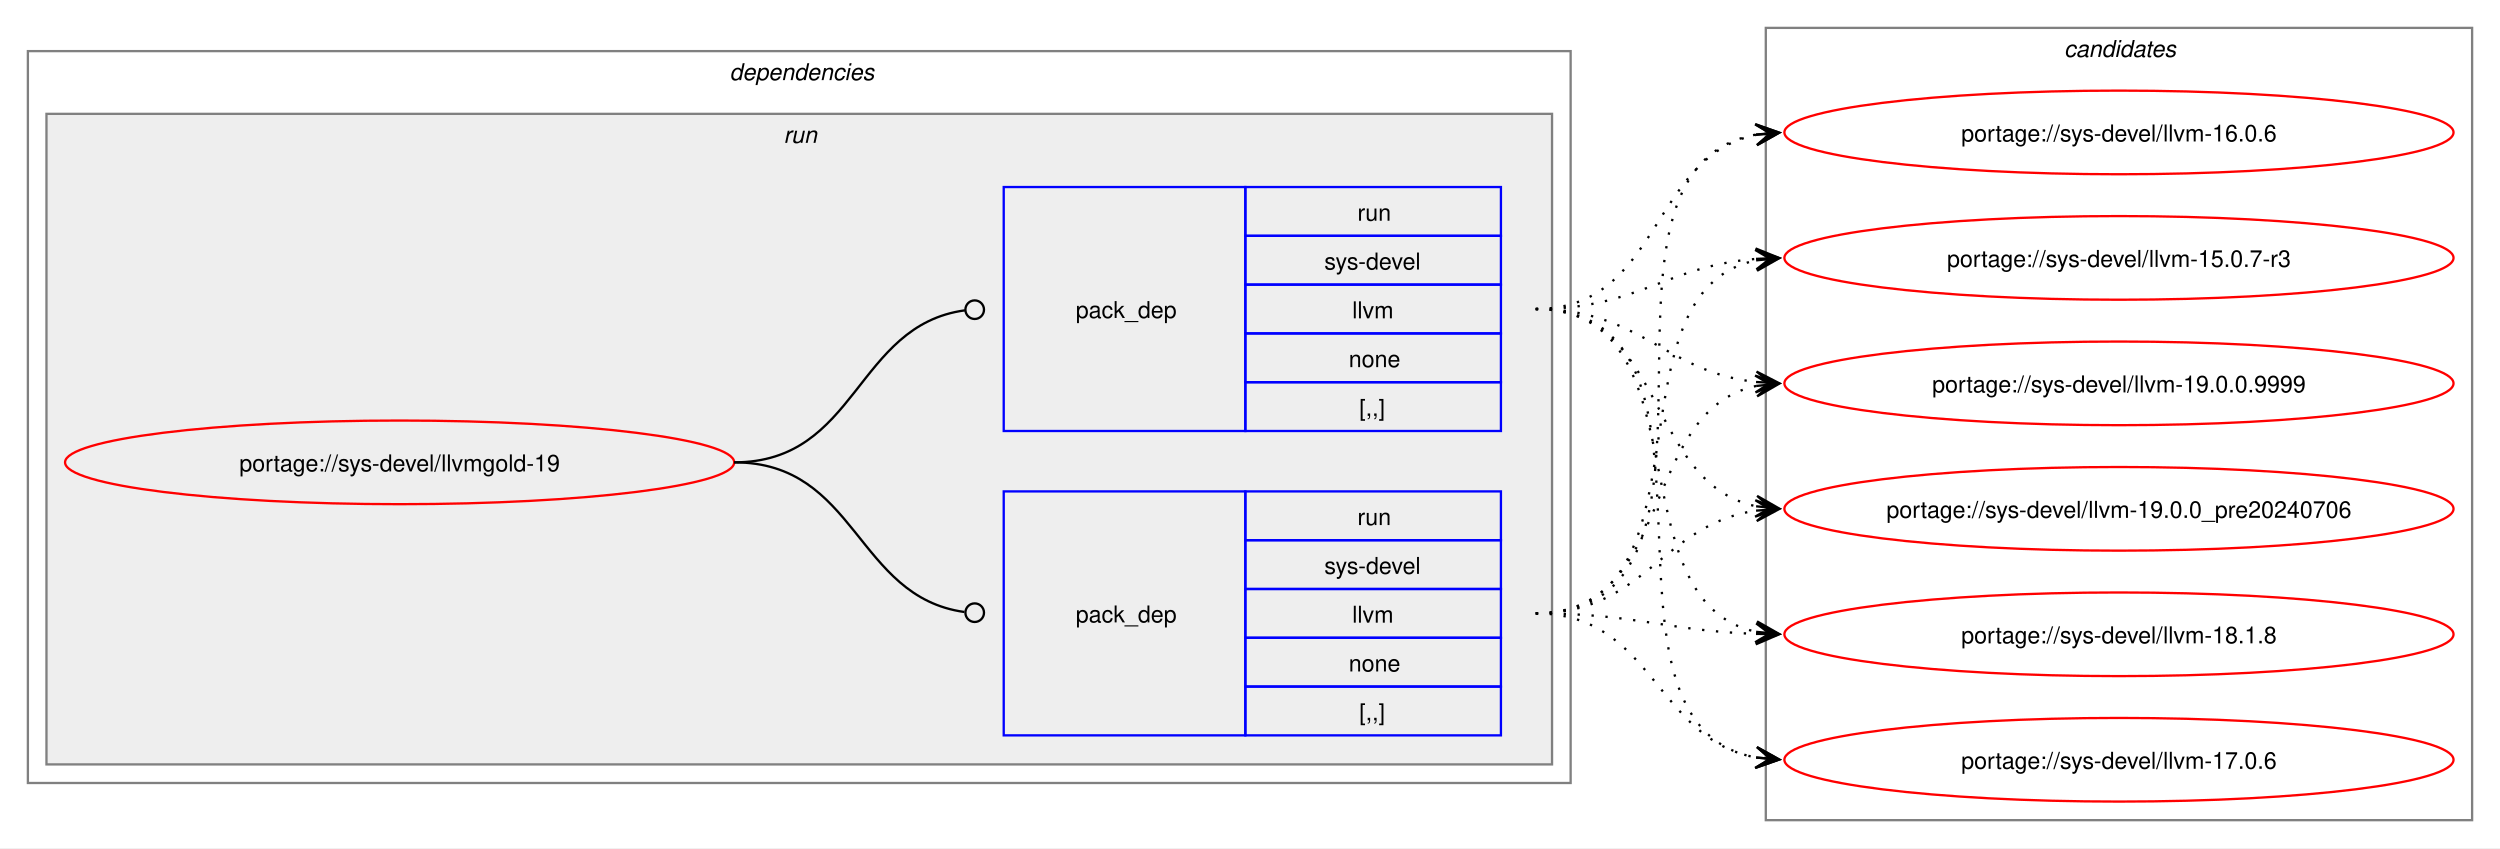
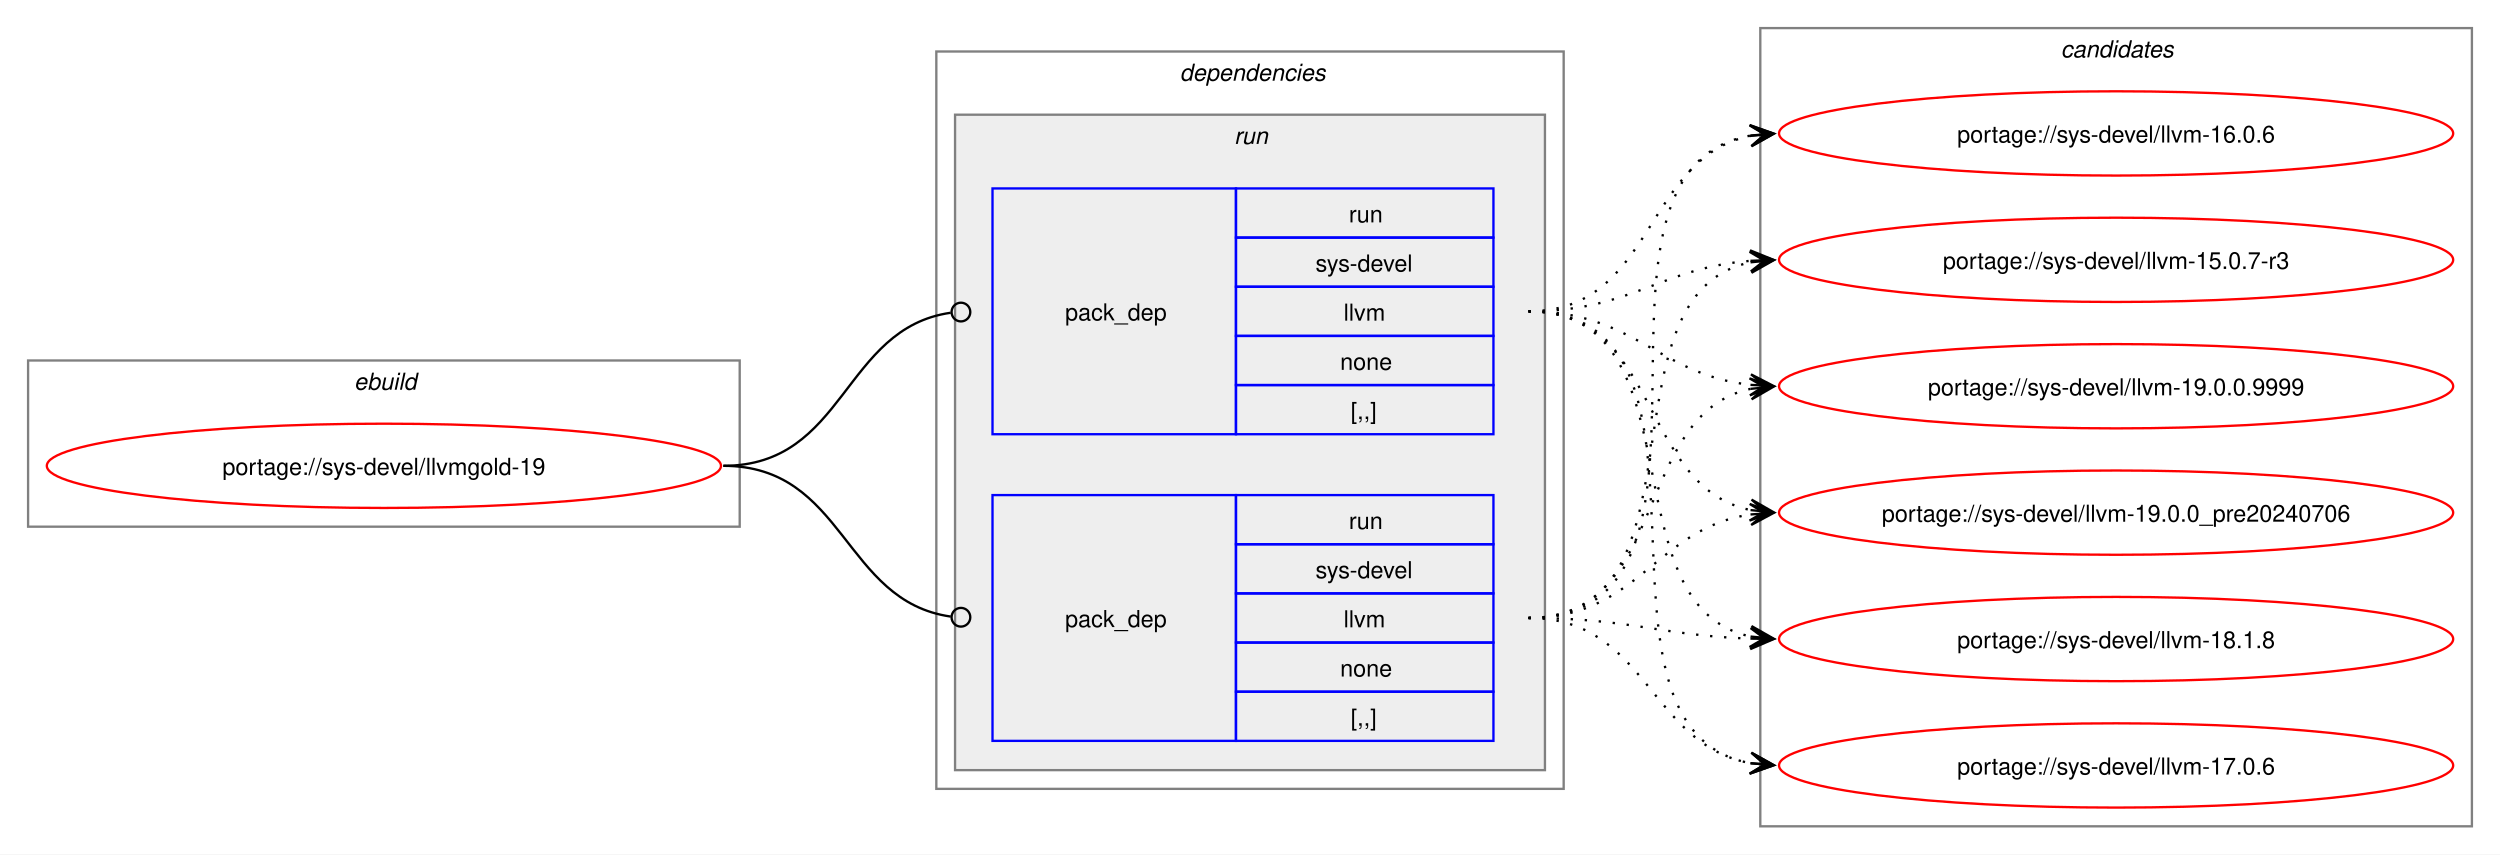
- <svg xmlns="http://www.w3.org/2000/svg" xmlns:xlink="http://www.w3.org/1999/xlink" width="1076pt" height="365pt" viewBox="0.00 0.00 1076.00 365.00">
+ <svg xmlns="http://www.w3.org/2000/svg" xmlns:xlink="http://www.w3.org/1999/xlink" width="1068pt" height="365pt" viewBox="0.00 0.00 1068.00 365.00">
  <g id="graph0" class="graph" transform="scale(1 1) rotate(0) translate(4 361)">
-     <polygon fill="white" stroke="none" points="-4,4 -4,-361 1072,-361 1072,4 -4,4" />
+     <polygon fill="white" stroke="none" points="-4,4 -4,-361 1064,-361 1064,4 -4,4" />
+     <g id="clust1" class="cluster">
+       <polygon fill="none" stroke="gray" points="8,-136 8,-207 312,-207 312,-136 8,-136" />
+       <text text-anchor="start" x="147.25" y="-194.5" font-family="Helvetica,sans-Serif" font-style="italic" font-size="10.00">ebuild</text>
+     </g>
    <g id="clust2" class="cluster">
-       <polygon fill="none" stroke="gray" points="8,-24 8,-339 672,-339 672,-24 8,-24" />
-       <text text-anchor="start" x="310" y="-326.5" font-family="Helvetica,sans-Serif" font-style="italic" font-size="10.00">dependencies</text>
+       <polygon fill="none" stroke="gray" points="396,-24 396,-339 664,-339 664,-24 396,-24" />
+       <text text-anchor="start" x="500" y="-326.5" font-family="Helvetica,sans-Serif" font-style="italic" font-size="10.00">dependencies</text>
    </g>
    <g id="clust5" class="cluster">
-       <polygon fill="#eeeeee" stroke="gray" points="16,-32 16,-312 664,-312 664,-32 16,-32" />
-       <text text-anchor="start" x="333.25" y="-299.5" font-family="Helvetica,sans-Serif" font-style="italic" font-size="10.00">run</text>
+       <polygon fill="#eeeeee" stroke="gray" points="404,-32 404,-312 656,-312 656,-32 404,-32" />
+       <text text-anchor="start" x="523.25" y="-299.5" font-family="Helvetica,sans-Serif" font-style="italic" font-size="10.00">run</text>
    </g>
    <g id="clust8" class="cluster">
-       <polygon fill="none" stroke="gray" points="756,-8 756,-349 1060,-349 1060,-8 756,-8" />
-       <text text-anchor="start" x="884.38" y="-336.5" font-family="Helvetica,sans-Serif" font-style="italic" font-size="10.00">candidates</text>
+       <polygon fill="none" stroke="gray" points="748,-8 748,-349 1052,-349 1052,-8 748,-8" />
+       <text text-anchor="start" x="876.38" y="-336.5" font-family="Helvetica,sans-Serif" font-style="italic" font-size="10.00">candidates</text>
    </g>
    <g id="node1" class="node">
      <g id="a_node1">
        <a xlink:href="../sys-devel/llvmgold-19.svg" xlink:title="portage://sys-devel/llvmgold-19">
-           <ellipse fill="none" stroke="red" cx="168" cy="-162" rx="144" ry="18" />
-           <text text-anchor="middle" x="168" y="-158.12" font-family="Helvetica,sans-Serif" font-size="10.00">portage://sys-devel/llvmgold-19</text>
+           <ellipse fill="none" stroke="red" cx="160" cy="-162" rx="144" ry="18" />
+           <text text-anchor="middle" x="160" y="-158.12" font-family="Helvetica,sans-Serif" font-size="10.00">portage://sys-devel/llvmgold-19</text>
        </a>
      </g>
    </g>
    <g id="node2" class="node">
-       <polygon fill="none" stroke="blue" points="428,-44.5 428,-149.5 532,-149.5 532,-44.5 428,-44.5" />
-       <text text-anchor="start" x="459" y="-93.12" font-family="Helvetica,sans-Serif" font-size="10.00">pack_dep</text>
-       <polygon fill="none" stroke="blue" points="532,-128.5 532,-149.5 642,-149.5 642,-128.5 532,-128.5" />
-       <text text-anchor="start" x="580.25" y="-135" font-family="Helvetica,sans-Serif" font-size="10.00">run</text>
-       <polygon fill="none" stroke="blue" points="532,-107.5 532,-128.5 642,-128.5 642,-107.5 532,-107.5" />
-       <text text-anchor="start" x="566" y="-114" font-family="Helvetica,sans-Serif" font-size="10.00">sys-devel</text>
-       <polygon fill="none" stroke="blue" points="532,-86.5 532,-107.5 642,-107.5 642,-86.5 532,-86.5" />
-       <text text-anchor="start" x="578" y="-93" font-family="Helvetica,sans-Serif" font-size="10.00">llvm</text>
-       <polygon fill="none" stroke="blue" points="532,-65.5 532,-86.5 642,-86.5 642,-65.5 532,-65.5" />
-       <text text-anchor="start" x="576.5" y="-72" font-family="Helvetica,sans-Serif" font-size="10.00">none</text>
-       <polygon fill="none" stroke="blue" points="532,-44.5 532,-65.5 642,-65.5 642,-44.5 532,-44.5" />
-       <text text-anchor="start" x="581" y="-51" font-family="Helvetica,sans-Serif" font-size="10.00">[,,]</text>
+       <polygon fill="none" stroke="blue" points="420,-175.5 420,-280.5 524,-280.5 524,-175.5 420,-175.5" />
+       <text text-anchor="start" x="451" y="-224.12" font-family="Helvetica,sans-Serif" font-size="10.00">pack_dep</text>
+       <polygon fill="none" stroke="blue" points="524,-259.5 524,-280.5 634,-280.5 634,-259.5 524,-259.5" />
+       <text text-anchor="start" x="572.25" y="-266" font-family="Helvetica,sans-Serif" font-size="10.00">run</text>
+       <polygon fill="none" stroke="blue" points="524,-238.5 524,-259.5 634,-259.5 634,-238.5 524,-238.5" />
+       <text text-anchor="start" x="558" y="-245" font-family="Helvetica,sans-Serif" font-size="10.00">sys-devel</text>
+       <polygon fill="none" stroke="blue" points="524,-217.5 524,-238.5 634,-238.5 634,-217.5 524,-217.5" />
+       <text text-anchor="start" x="570" y="-224" font-family="Helvetica,sans-Serif" font-size="10.00">llvm</text>
+       <polygon fill="none" stroke="blue" points="524,-196.5 524,-217.5 634,-217.5 634,-196.5 524,-196.5" />
+       <text text-anchor="start" x="568.5" y="-203" font-family="Helvetica,sans-Serif" font-size="10.00">none</text>
+       <polygon fill="none" stroke="blue" points="524,-175.5 524,-196.5 634,-196.5 634,-175.5 524,-175.5" />
+       <text text-anchor="start" x="573" y="-182" font-family="Helvetica,sans-Serif" font-size="10.00">[,,]</text>
    </g>
    <g id="edge1" class="edge">
-       <path fill="none" stroke="black" d="M312,-162C364.85,-162 364.24,-104.15 411.04,-97.6" />
-       <ellipse fill="none" stroke="black" cx="415.51" cy="-97.3" rx="4" ry="4" />
+       <path fill="none" stroke="black" d="M305,-162C357.35,-162 355.87,-220.74 402.13,-227.39" />
+       <ellipse fill="none" stroke="black" cx="406.51" cy="-227.69" rx="4" ry="4" />
    </g>
    <g id="node3" class="node">
-       <polygon fill="none" stroke="blue" points="428,-175.5 428,-280.5 532,-280.5 532,-175.5 428,-175.5" />
-       <text text-anchor="start" x="459" y="-224.12" font-family="Helvetica,sans-Serif" font-size="10.00">pack_dep</text>
-       <polygon fill="none" stroke="blue" points="532,-259.5 532,-280.5 642,-280.5 642,-259.5 532,-259.5" />
-       <text text-anchor="start" x="580.25" y="-266" font-family="Helvetica,sans-Serif" font-size="10.00">run</text>
-       <polygon fill="none" stroke="blue" points="532,-238.5 532,-259.5 642,-259.5 642,-238.5 532,-238.5" />
-       <text text-anchor="start" x="566" y="-245" font-family="Helvetica,sans-Serif" font-size="10.00">sys-devel</text>
-       <polygon fill="none" stroke="blue" points="532,-217.5 532,-238.5 642,-238.5 642,-217.5 532,-217.5" />
-       <text text-anchor="start" x="578" y="-224" font-family="Helvetica,sans-Serif" font-size="10.00">llvm</text>
-       <polygon fill="none" stroke="blue" points="532,-196.5 532,-217.5 642,-217.5 642,-196.5 532,-196.5" />
-       <text text-anchor="start" x="576.5" y="-203" font-family="Helvetica,sans-Serif" font-size="10.00">none</text>
-       <polygon fill="none" stroke="blue" points="532,-175.5 532,-196.5 642,-196.5 642,-175.5 532,-175.5" />
-       <text text-anchor="start" x="581" y="-182" font-family="Helvetica,sans-Serif" font-size="10.00">[,,]</text>
+       <polygon fill="none" stroke="blue" points="420,-44.5 420,-149.5 524,-149.5 524,-44.5 420,-44.5" />
+       <text text-anchor="start" x="451" y="-93.12" font-family="Helvetica,sans-Serif" font-size="10.00">pack_dep</text>
+       <polygon fill="none" stroke="blue" points="524,-128.5 524,-149.5 634,-149.5 634,-128.5 524,-128.5" />
+       <text text-anchor="start" x="572.25" y="-135" font-family="Helvetica,sans-Serif" font-size="10.00">run</text>
+       <polygon fill="none" stroke="blue" points="524,-107.5 524,-128.5 634,-128.5 634,-107.5 524,-107.5" />
+       <text text-anchor="start" x="558" y="-114" font-family="Helvetica,sans-Serif" font-size="10.00">sys-devel</text>
+       <polygon fill="none" stroke="blue" points="524,-86.5 524,-107.5 634,-107.5 634,-86.5 524,-86.5" />
+       <text text-anchor="start" x="570" y="-93" font-family="Helvetica,sans-Serif" font-size="10.00">llvm</text>
+       <polygon fill="none" stroke="blue" points="524,-65.5 524,-86.5 634,-86.5 634,-65.5 524,-65.5" />
+       <text text-anchor="start" x="568.5" y="-72" font-family="Helvetica,sans-Serif" font-size="10.00">none</text>
+       <polygon fill="none" stroke="blue" points="524,-44.5 524,-65.5 634,-65.5 634,-44.5 524,-44.5" />
+       <text text-anchor="start" x="573" y="-51" font-family="Helvetica,sans-Serif" font-size="10.00">[,,]</text>
    </g>
    <g id="edge2" class="edge">
-       <path fill="none" stroke="black" d="M312,-162C365.18,-162 364.06,-220.98 411.3,-227.43" />
-       <ellipse fill="none" stroke="black" cx="415.51" cy="-227.71" rx="4" ry="4" />
+       <path fill="none" stroke="black" d="M305,-162C357.13,-162 356.06,-104.15 402.16,-97.6" />
+       <ellipse fill="none" stroke="black" cx="406.51" cy="-97.31" rx="4" ry="4" />
    </g>
    <g id="node4" class="node">
      <g id="a_node4">
        <a xlink:href="../sys-devel/llvm-19.0.0.9999.svg" xlink:title="portage://sys-devel/llvm-19.0.0.9999">
-           <ellipse fill="none" stroke="red" cx="908" cy="-196" rx="144" ry="18" />
-           <text text-anchor="middle" x="908" y="-192.12" font-family="Helvetica,sans-Serif" font-size="10.00">portage://sys-devel/llvm-19.0.0.9999</text>
+           <ellipse fill="none" stroke="red" cx="900" cy="-196" rx="144" ry="18" />
+           <text text-anchor="middle" x="900" y="-192.12" font-family="Helvetica,sans-Serif" font-size="10.00">portage://sys-devel/llvm-19.0.0.9999</text>
        </a>
      </g>
    </g>
    <g id="edge3" class="edge">
-       <path fill="none" stroke="black" stroke-dasharray="1,5" d="M657,-97C717.43,-97 701.06,-184.01 751.89,-194.89" />
-       <polygon fill="black" stroke="black" points="761.79,-195.88 751.39,-199.36 758.02,-195.5 751.84,-194.88 751.84,-194.88 751.84,-194.88 758.02,-195.5 752.29,-190.4 761.79,-195.88" />
+       <path fill="none" stroke="black" stroke-dasharray="1,5" d="M649,-228C694.27,-228 704.31,-200.92 743.94,-196.58" />
+       <polygon fill="black" stroke="black" points="753.78,-196.06 744.03,-201.08 750.01,-196.26 743.8,-196.59 743.8,-196.59 743.8,-196.59 750.01,-196.26 743.56,-192.1 753.78,-196.06" />
    </g>
    <g id="node5" class="node">
      <g id="a_node5">
        <a xlink:href="../sys-devel/llvm-19.0.0_pre20240706.svg" xlink:title="portage://sys-devel/llvm-19.0.0_pre20240706">
-           <ellipse fill="none" stroke="red" cx="908" cy="-142" rx="144" ry="18" />
-           <text text-anchor="middle" x="908" y="-138.12" font-family="Helvetica,sans-Serif" font-size="10.00">portage://sys-devel/llvm-19.0.0_pre20240706</text>
+           <ellipse fill="none" stroke="red" cx="900" cy="-142" rx="144" ry="18" />
+           <text text-anchor="middle" x="900" y="-138.12" font-family="Helvetica,sans-Serif" font-size="10.00">portage://sys-devel/llvm-19.0.0_pre20240706</text>
        </a>
      </g>
    </g>
    <g id="edge4" class="edge">
-       <path fill="none" stroke="black" stroke-dasharray="1,5" d="M657,-97C704.18,-97 710.96,-135.24 751.83,-141.22" />
-       <polygon fill="black" stroke="black" points="761.78,-141.92 751.49,-145.71 758.01,-141.65 751.81,-141.22 751.81,-141.22 751.81,-141.22 758.01,-141.65 752.12,-136.73 761.78,-141.92" />
+       <path fill="none" stroke="black" stroke-dasharray="1,5" d="M649,-228C705.64,-228 696.03,-153.04 743.88,-143.09" />
+       <polygon fill="black" stroke="black" points="753.79,-142.12 744.27,-147.57 750.02,-142.49 743.83,-143.09 743.83,-143.09 743.83,-143.09 750.02,-142.49 743.4,-138.61 753.79,-142.12" />
    </g>
    <g id="node6" class="node">
      <g id="a_node6">
        <a xlink:href="../sys-devel/llvm-18.1.8.svg" xlink:title="portage://sys-devel/llvm-18.1.8">
-           <ellipse fill="none" stroke="red" cx="908" cy="-88" rx="144" ry="18" />
-           <text text-anchor="middle" x="908" y="-84.12" font-family="Helvetica,sans-Serif" font-size="10.00">portage://sys-devel/llvm-18.1.8</text>
+           <ellipse fill="none" stroke="red" cx="900" cy="-88" rx="144" ry="18" />
+           <text text-anchor="middle" x="900" y="-84.12" font-family="Helvetica,sans-Serif" font-size="10.00">portage://sys-devel/llvm-18.1.8</text>
        </a>
      </g>
    </g>
    <g id="edge5" class="edge">
-       <path fill="none" stroke="black" stroke-dasharray="1,5" d="M657,-97C700.4,-97 713.6,-89.42 752.05,-88.17" />
-       <polygon fill="black" stroke="black" points="761.78,-88.02 751.85,-92.68 758,-88.08 751.78,-88.18 751.78,-88.18 751.78,-88.18 758,-88.08 751.71,-83.68 761.78,-88.02" />
+       <path fill="none" stroke="black" stroke-dasharray="1,5" d="M649,-228C723.08,-228 681.71,-101.86 744.07,-89.05" />
+       <polygon fill="black" stroke="black" points="753.79,-88.12 744.26,-93.55 750.02,-88.48 743.83,-89.07 743.83,-89.07 743.83,-89.07 750.02,-88.48 743.4,-84.59 753.79,-88.12" />
    </g>
    <g id="node7" class="node">
      <g id="a_node7">
        <a xlink:href="../sys-devel/llvm-17.0.6.svg" xlink:title="portage://sys-devel/llvm-17.0.6">
-           <ellipse fill="none" stroke="red" cx="908" cy="-34" rx="144" ry="18" />
-           <text text-anchor="middle" x="908" y="-30.12" font-family="Helvetica,sans-Serif" font-size="10.00">portage://sys-devel/llvm-17.0.6</text>
+           <ellipse fill="none" stroke="red" cx="900" cy="-34" rx="144" ry="18" />
+           <text text-anchor="middle" x="900" y="-30.12" font-family="Helvetica,sans-Serif" font-size="10.00">portage://sys-devel/llvm-17.0.6</text>
        </a>
      </g>
    </g>
    <g id="edge6" class="edge">
-       <path fill="none" stroke="black" stroke-dasharray="1,5" d="M657,-97C707.84,-97 708.41,-42.78 751.99,-34.94" />
-       <polygon fill="black" stroke="black" points="761.79,-34.1 752.2,-39.44 758.02,-34.43 751.82,-34.95 751.82,-34.95 751.82,-34.95 758.02,-34.43 751.44,-30.47 761.79,-34.1" />
+       <path fill="none" stroke="black" stroke-dasharray="1,5" d="M649,-228C743.22,-228 663.85,-49.59 743.84,-34.95" />
+       <polygon fill="black" stroke="black" points="753.79,-34.1 744.2,-39.44 750.02,-34.43 743.82,-34.95 743.82,-34.95 743.82,-34.95 750.02,-34.43 743.44,-30.47 753.79,-34.1" />
    </g>
    <g id="node8" class="node">
      <g id="a_node8">
        <a xlink:href="../sys-devel/llvm-16.0.6.svg" xlink:title="portage://sys-devel/llvm-16.0.6">
-           <ellipse fill="none" stroke="red" cx="908" cy="-304" rx="144" ry="18" />
-           <text text-anchor="middle" x="908" y="-300.12" font-family="Helvetica,sans-Serif" font-size="10.00">portage://sys-devel/llvm-16.0.6</text>
+           <ellipse fill="none" stroke="red" cx="900" cy="-304" rx="144" ry="18" />
+           <text text-anchor="middle" x="900" y="-300.12" font-family="Helvetica,sans-Serif" font-size="10.00">portage://sys-devel/llvm-16.0.6</text>
        </a>
      </g>
    </g>
    <g id="edge7" class="edge">
-       <path fill="none" stroke="black" stroke-dasharray="1,5" d="M657,-97C756.42,-97 667.02,-288.53 752.06,-303.12" />
-       <polygon fill="black" stroke="black" points="761.79,-303.9 751.46,-307.59 758.02,-303.6 751.82,-303.1 751.82,-303.1 751.82,-303.1 758.02,-303.6 752.18,-298.62 761.79,-303.9" />
+       <path fill="none" stroke="black" stroke-dasharray="1,5" d="M649,-228C703.01,-228 698.07,-293.96 744.02,-302.98" />
+       <polygon fill="black" stroke="black" points="753.79,-303.89 743.41,-307.45 750.02,-303.54 743.83,-302.97 743.83,-302.97 743.83,-302.97 750.02,-303.54 744.24,-298.48 753.79,-303.89" />
    </g>
    <g id="node9" class="node">
      <g id="a_node9">
        <a xlink:href="../sys-devel/llvm-15.0.7-r3.svg" xlink:title="portage://sys-devel/llvm-15.0.7-r3">
-           <ellipse fill="none" stroke="red" cx="908" cy="-250" rx="144" ry="18" />
-           <text text-anchor="middle" x="908" y="-246.12" font-family="Helvetica,sans-Serif" font-size="10.00">portage://sys-devel/llvm-15.0.7-r3</text>
+           <ellipse fill="none" stroke="red" cx="900" cy="-250" rx="144" ry="18" />
+           <text text-anchor="middle" x="900" y="-246.12" font-family="Helvetica,sans-Serif" font-size="10.00">portage://sys-devel/llvm-15.0.7-r3</text>
        </a>
      </g>
    </g>
    <g id="edge8" class="edge">
-       <path fill="none" stroke="black" stroke-dasharray="1,5" d="M657,-97C735.69,-97 685.74,-235.42 751.87,-248.94" />
-       <polygon fill="black" stroke="black" points="761.79,-249.88 751.41,-253.42 758.02,-249.53 751.83,-248.94 751.83,-248.94 751.83,-248.94 758.02,-249.53 752.26,-244.46 761.79,-249.88" />
+       <path fill="none" stroke="black" stroke-dasharray="1,5" d="M649,-228C693.17,-228 705.02,-246.54 743.89,-249.58" />
+       <polygon fill="black" stroke="black" points="753.78,-249.95 743.62,-254.07 750,-249.81 743.79,-249.58 743.79,-249.58 743.79,-249.58 750,-249.81 743.96,-245.08 753.78,-249.95" />
    </g>
    <g id="edge9" class="edge">
-       <path fill="none" stroke="black" stroke-dasharray="1,5" d="M657,-228C702.27,-228 712.31,-200.92 751.94,-196.58" />
-       <polygon fill="black" stroke="black" points="761.78,-196.06 752.03,-201.08 758.01,-196.26 751.8,-196.59 751.8,-196.59 751.8,-196.59 758.01,-196.26 751.56,-192.1 761.78,-196.06" />
+       <path fill="none" stroke="black" stroke-dasharray="1,5" d="M649,-97C709.43,-97 693.06,-184.01 743.89,-194.89" />
+       <polygon fill="black" stroke="black" points="753.79,-195.88 743.39,-199.36 750.02,-195.5 743.84,-194.88 743.84,-194.88 743.84,-194.88 750.02,-195.5 744.29,-190.4 753.79,-195.88" />
    </g>
    <g id="edge10" class="edge">
-       <path fill="none" stroke="black" stroke-dasharray="1,5" d="M657,-228C713.64,-228 704.03,-153.04 751.88,-143.09" />
-       <polygon fill="black" stroke="black" points="761.79,-142.12 752.27,-147.57 758.02,-142.49 751.83,-143.09 751.83,-143.09 751.83,-143.09 758.02,-142.49 751.4,-138.61 761.79,-142.12" />
+       <path fill="none" stroke="black" stroke-dasharray="1,5" d="M649,-97C696.18,-97 702.96,-135.24 743.83,-141.22" />
+       <polygon fill="black" stroke="black" points="753.78,-141.92 743.49,-145.71 750.01,-141.65 743.81,-141.22 743.81,-141.22 743.81,-141.22 750.01,-141.65 744.12,-136.73 753.78,-141.92" />
    </g>
    <g id="edge11" class="edge">
-       <path fill="none" stroke="black" stroke-dasharray="1,5" d="M657,-228C731.08,-228 689.71,-101.86 752.07,-89.05" />
-       <polygon fill="black" stroke="black" points="761.79,-88.12 752.26,-93.55 758.02,-88.48 751.83,-89.07 751.83,-89.07 751.83,-89.07 758.02,-88.48 751.4,-84.59 761.79,-88.12" />
+       <path fill="none" stroke="black" stroke-dasharray="1,5" d="M649,-97C692.4,-97 705.6,-89.42 744.05,-88.17" />
+       <polygon fill="black" stroke="black" points="753.78,-88.02 743.85,-92.68 750,-88.08 743.78,-88.18 743.78,-88.18 743.78,-88.18 750,-88.08 743.71,-83.68 753.78,-88.02" />
    </g>
    <g id="edge12" class="edge">
-       <path fill="none" stroke="black" stroke-dasharray="1,5" d="M657,-228C751.22,-228 671.85,-49.59 751.84,-34.95" />
-       <polygon fill="black" stroke="black" points="761.79,-34.1 752.2,-39.44 758.02,-34.43 751.82,-34.95 751.82,-34.95 751.82,-34.95 758.02,-34.43 751.44,-30.47 761.79,-34.1" />
+       <path fill="none" stroke="black" stroke-dasharray="1,5" d="M649,-97C699.84,-97 700.41,-42.78 743.99,-34.94" />
+       <polygon fill="black" stroke="black" points="753.79,-34.1 744.2,-39.44 750.02,-34.43 743.82,-34.95 743.82,-34.95 743.82,-34.95 750.02,-34.43 743.44,-30.47 753.79,-34.1" />
    </g>
    <g id="edge13" class="edge">
-       <path fill="none" stroke="black" stroke-dasharray="1,5" d="M657,-228C711.01,-228 706.07,-293.96 752.02,-302.98" />
-       <polygon fill="black" stroke="black" points="761.79,-303.89 751.41,-307.45 758.02,-303.54 751.83,-302.97 751.83,-302.97 751.83,-302.97 758.02,-303.54 752.24,-298.48 761.79,-303.89" />
+       <path fill="none" stroke="black" stroke-dasharray="1,5" d="M649,-97C748.42,-97 659.02,-288.53 744.06,-303.12" />
+       <polygon fill="black" stroke="black" points="753.79,-303.9 743.46,-307.59 750.02,-303.6 743.82,-303.1 743.82,-303.1 743.82,-303.1 750.02,-303.6 744.18,-298.62 753.79,-303.9" />
    </g>
    <g id="edge14" class="edge">
-       <path fill="none" stroke="black" stroke-dasharray="1,5" d="M657,-228C701.17,-228 713.02,-246.54 751.89,-249.58" />
-       <polygon fill="black" stroke="black" points="761.78,-249.95 751.62,-254.07 758,-249.81 751.79,-249.58 751.79,-249.58 751.79,-249.58 758,-249.81 751.96,-245.08 761.78,-249.95" />
+       <path fill="none" stroke="black" stroke-dasharray="1,5" d="M649,-97C727.69,-97 677.74,-235.42 743.87,-248.94" />
+       <polygon fill="black" stroke="black" points="753.79,-249.88 743.41,-253.42 750.02,-249.53 743.83,-248.94 743.83,-248.94 743.83,-248.94 750.02,-249.53 744.26,-244.46 753.79,-249.88" />
    </g>
  </g>
</svg>
